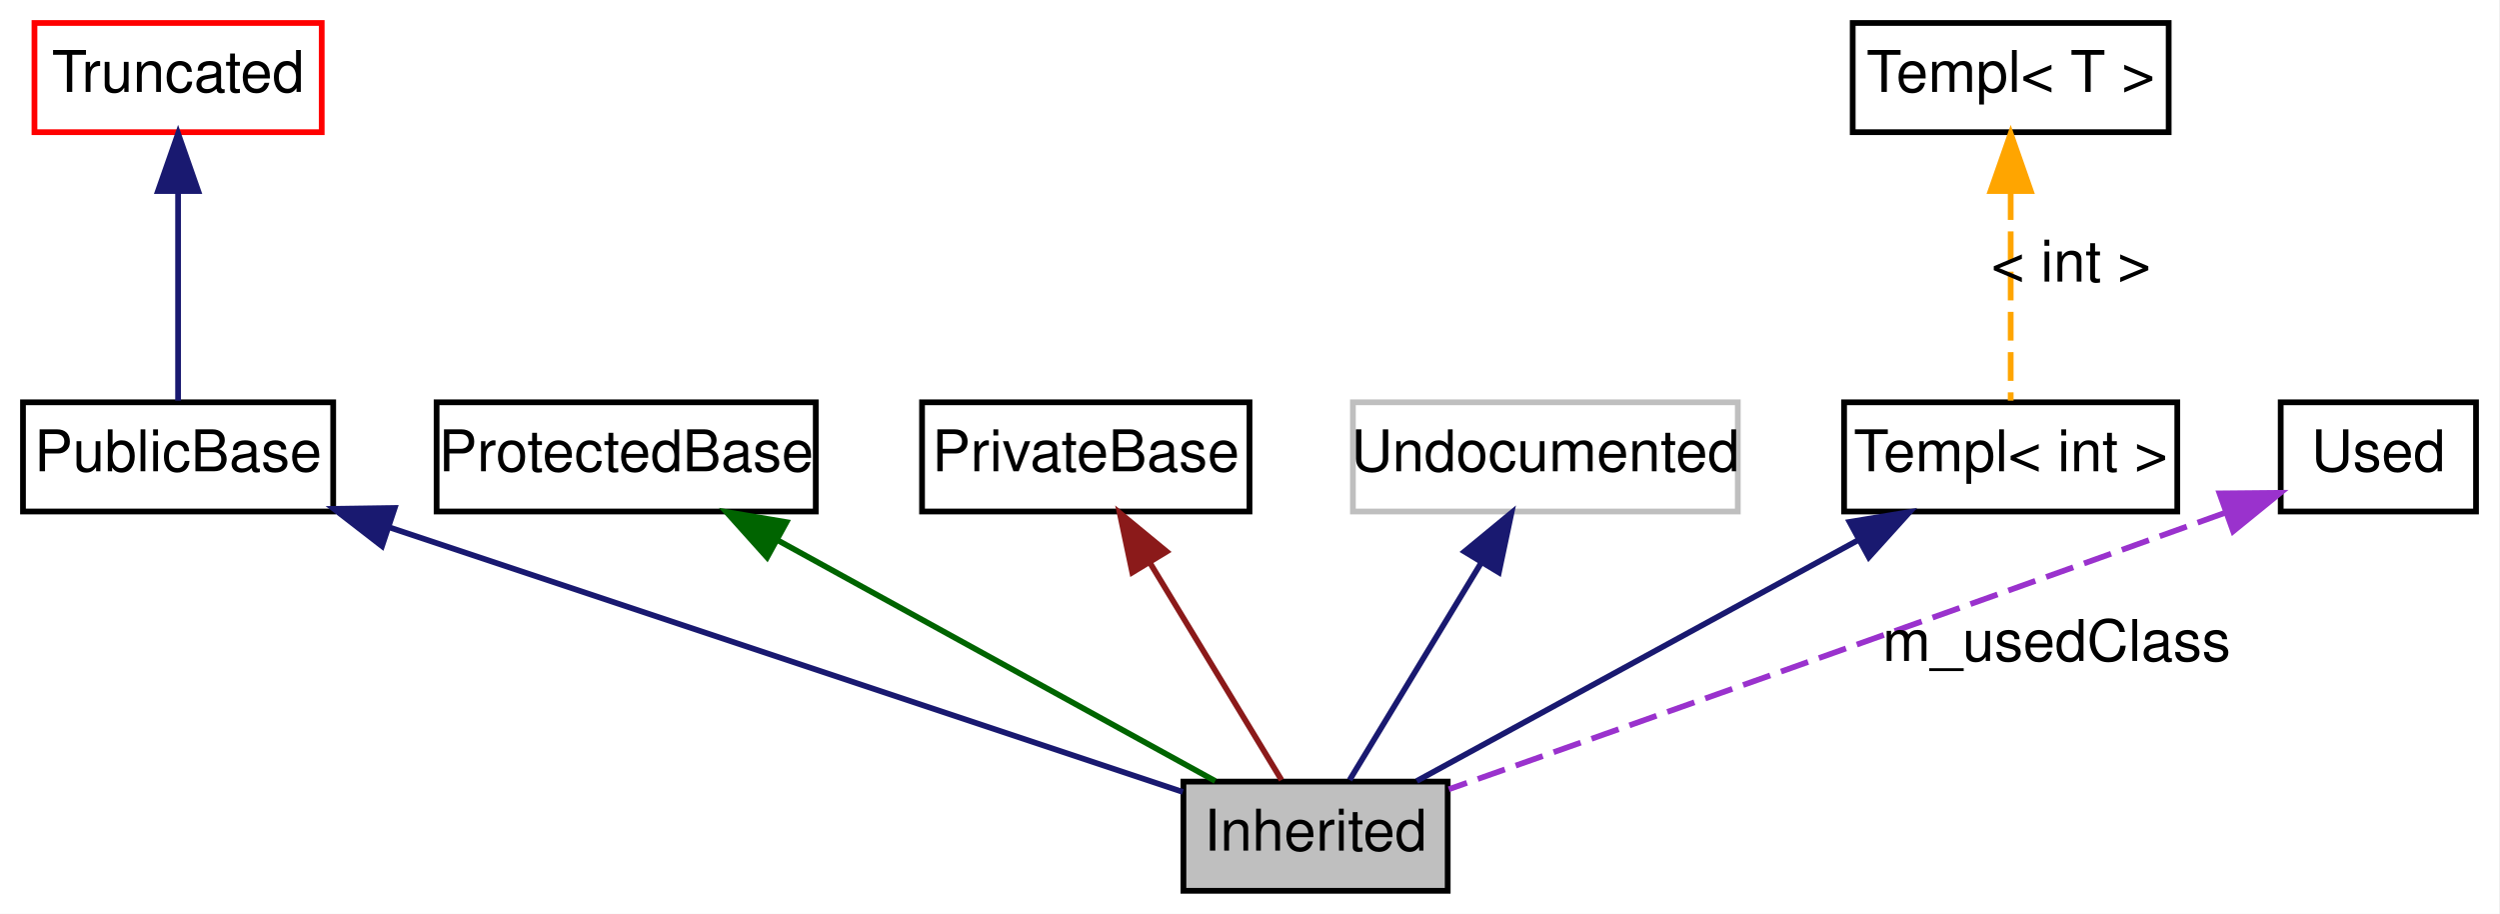
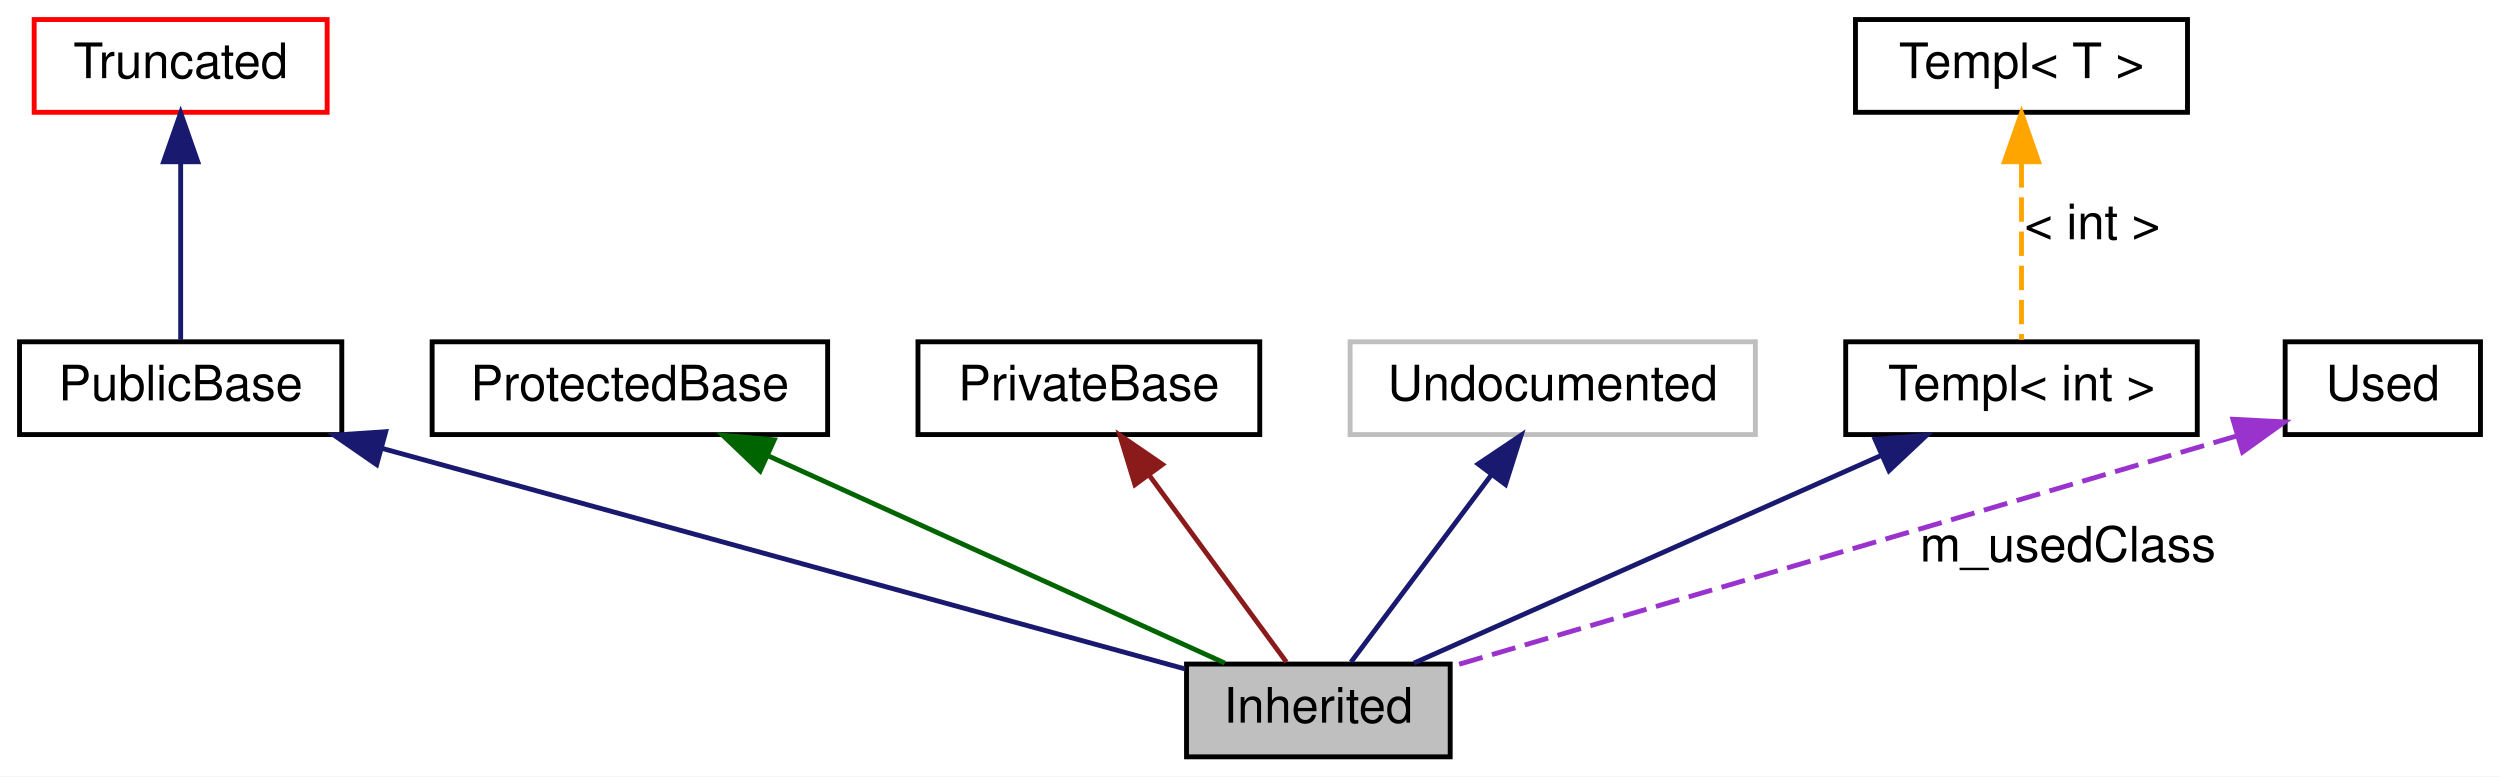
- <svg xmlns="http://www.w3.org/2000/svg" xmlns:xlink="http://www.w3.org/1999/xlink" width="435pt" height="159pt" viewBox="0.00 0.00 435.00 159.00">
+ <svg xmlns="http://www.w3.org/2000/svg" xmlns:xlink="http://www.w3.org/1999/xlink" width="512pt" height="159pt" viewBox="0.00 0.00 512.00 159.00">
  <g id="graph0" class="graph" transform="scale(1 1) rotate(0) translate(4 155)">
-     <polygon fill="#ffffff" stroke="transparent" points="-4,4 -4,-155 431,-155 431,4 -4,4" />
+     <polygon fill="white" stroke="none" points="-4,4 -4,-155 508,-155 508,4 -4,4" />
    <g id="node1" class="node">
-       <polygon fill="#bfbfbf" stroke="#000000" points="248,-19 202,-19 202,0 248,0 248,-19" />
-       <text text-anchor="middle" x="225" y="-7" font-family="Helvetica,sans-Serif" font-size="10.00" fill="#000000">Inherited</text>
+       <polygon fill="#bfbfbf" stroke="black" points="293,-19 239,-19 239,-0 293,-0 293,-19" />
+       <text text-anchor="middle" x="266" y="-7" font-family="Helvetica,sans-Serif" font-size="10.00">Inherited</text>
    </g>
    <g id="node2" class="node">
      <g id="a_node2">
        <a xlink:href="$classPublicBase.html" xlink:title="PublicBase">
-           <polygon fill="none" stroke="#000000" points="54,-85 0,-85 0,-66 54,-66 54,-85" />
-           <text text-anchor="middle" x="27" y="-73" font-family="Helvetica,sans-Serif" font-size="10.00" fill="#000000">PublicBase</text>
+           <polygon fill="none" stroke="black" points="66,-85 0,-85 0,-66 66,-66 66,-85" />
+           <text text-anchor="middle" x="33" y="-73" font-family="Helvetica,sans-Serif" font-size="10.00">PublicBase</text>
        </a>
      </g>
    </g>
    <g id="edge1" class="edge">
-       <path fill="none" stroke="#191970" d="M63.608,-63.297C104.037,-49.821 167.898,-28.534 201.901,-17.2" />
-       <polygon fill="#191970" stroke="#191970" points="62.496,-59.979 54.116,-66.461 64.71,-66.619 62.496,-59.979" />
+       <path fill="none" stroke="midnightblue" d="M74.07,-63.219C121.464,-50.201 198.076,-29.157 238.691,-18.001" />
+       <polygon fill="midnightblue" stroke="midnightblue" points="73.139,-59.845 64.423,-65.869 74.993,-66.595 73.139,-59.845" />
    </g>
    <g id="node3" class="node">
      <g id="a_node3">
        <a xlink:href="$classTruncated.html" xlink:title="Truncated">
-           <polygon fill="none" stroke="#ff0000" points="52,-151 2,-151 2,-132 52,-132 52,-151" />
-           <text text-anchor="middle" x="27" y="-139" font-family="Helvetica,sans-Serif" font-size="10.00" fill="#000000">Truncated</text>
+           <polygon fill="none" stroke="red" points="63,-151 3,-151 3,-132 63,-132 63,-151" />
+           <text text-anchor="middle" x="33" y="-139" font-family="Helvetica,sans-Serif" font-size="10.00">Truncated</text>
        </a>
      </g>
    </g>
    <g id="edge2" class="edge">
-       <path fill="none" stroke="#191970" d="M27,-121.732C27,-109.697 27,-94.847 27,-85.278" />
-       <polygon fill="#191970" stroke="#191970" points="23.5,-121.761 27,-131.762 30.5,-121.761 23.5,-121.761" />
+       <path fill="none" stroke="midnightblue" d="M33,-121.584C33,-109.625 33,-94.721 33,-85.405" />
+       <polygon fill="midnightblue" stroke="midnightblue" points="29.5,-121.869 33,-131.869 36.5,-121.869 29.5,-121.869" />
    </g>
    <g id="node4" class="node">
      <g id="a_node4">
        <a xlink:href="$classProtectedBase.html" xlink:title="ProtectedBase">
-           <polygon fill="none" stroke="#000000" points="138,-85 72,-85 72,-66 138,-66 138,-85" />
-           <text text-anchor="middle" x="105" y="-73" font-family="Helvetica,sans-Serif" font-size="10.00" fill="#000000">ProtectedBase</text>
+           <polygon fill="none" stroke="black" points="165.5,-85 84.5,-85 84.5,-66 165.5,-66 165.5,-85" />
+           <text text-anchor="middle" x="125" y="-73" font-family="Helvetica,sans-Serif" font-size="10.00">ProtectedBase</text>
        </a>
      </g>
    </g>
    <g id="edge3" class="edge">
-       <path fill="none" stroke="#006400" d="M131.394,-60.983C154.537,-48.255 187.525,-30.111 207.53,-19.108" />
-       <polygon fill="#006400" stroke="#006400" points="129.524,-58.017 122.449,-65.903 132.898,-64.151 129.524,-58.017" />
+       <path fill="none" stroke="darkgreen" d="M153.213,-61.694C181.001,-49.081 222.69,-30.158 246.835,-19.199" />
+       <polygon fill="darkgreen" stroke="darkgreen" points="151.675,-58.548 144.016,-65.869 154.568,-64.922 151.675,-58.548" />
    </g>
    <g id="node5" class="node">
      <g id="a_node5">
        <a xlink:href="$classPrivateBase.html" xlink:title="PrivateBase">
-           <polygon fill="none" stroke="#000000" points="213.5,-85 156.5,-85 156.5,-66 213.5,-66 213.5,-85" />
-           <text text-anchor="middle" x="185" y="-73" font-family="Helvetica,sans-Serif" font-size="10.00" fill="#000000">PrivateBase</text>
+           <polygon fill="none" stroke="black" points="254,-85 184,-85 184,-66 254,-66 254,-85" />
+           <text text-anchor="middle" x="219" y="-73" font-family="Helvetica,sans-Serif" font-size="10.00">PrivateBase</text>
        </a>
      </g>
    </g>
    <g id="edge4" class="edge">
-       <path fill="none" stroke="#8b1a1a" d="M196.096,-57.191C203.535,-44.918 213.038,-29.238 219.074,-19.279" />
-       <polygon fill="#8b1a1a" stroke="#8b1a1a" points="193.092,-55.395 190.902,-65.761 199.078,-59.024 193.092,-55.395" />
+       <path fill="none" stroke="#8b1a1a" d="M231.288,-57.767C240.304,-45.49 252.196,-29.297 259.46,-19.405" />
+       <polygon fill="#8b1a1a" stroke="#8b1a1a" points="228.437,-55.737 225.339,-65.869 234.079,-59.88 228.437,-55.737" />
    </g>
    <g id="node6" class="node">
-       <polygon fill="none" stroke="#bfbfbf" points="298.5,-85 231.5,-85 231.5,-66 298.5,-66 298.5,-85" />
-       <text text-anchor="middle" x="265" y="-73" font-family="Helvetica,sans-Serif" font-size="10.00" fill="#000000">Undocumented</text>
+       <polygon fill="none" stroke="#bfbfbf" points="355.5,-85 272.5,-85 272.5,-66 355.5,-66 355.5,-85" />
+       <text text-anchor="middle" x="314" y="-73" font-family="Helvetica,sans-Serif" font-size="10.00">Undocumented</text>
    </g>
    <g id="edge5" class="edge">
-       <path fill="none" stroke="#191970" d="M253.904,-57.191C246.465,-44.918 236.962,-29.238 230.926,-19.279" />
-       <polygon fill="#191970" stroke="#191970" points="250.922,-59.024 259.098,-65.761 256.908,-55.395 250.922,-59.024" />
+       <path fill="none" stroke="midnightblue" d="M301.45,-57.767C292.243,-45.49 280.098,-29.297 272.679,-19.405" />
+       <polygon fill="midnightblue" stroke="midnightblue" points="298.726,-59.969 307.527,-65.869 304.326,-55.769 298.726,-59.969" />
    </g>
    <g id="node7" class="node">
      <g id="a_node7">
        <a xlink:href="$classTempl.html" xlink:title="Templ&lt; int &gt;">
-           <polygon fill="none" stroke="#000000" points="375,-85 317,-85 317,-66 375,-66 375,-85" />
-           <text text-anchor="middle" x="346" y="-73" font-family="Helvetica,sans-Serif" font-size="10.00" fill="#000000">Templ&lt; int &gt;</text>
+           <polygon fill="none" stroke="black" points="446,-85 374,-85 374,-66 446,-66 446,-85" />
+           <text text-anchor="middle" x="410" y="-73" font-family="Helvetica,sans-Serif" font-size="10.00">Templ&lt; int &gt;</text>
        </a>
      </g>
    </g>
    <g id="edge6" class="edge">
-       <path fill="none" stroke="#191970" d="M319.386,-60.983C296.05,-48.255 262.788,-30.111 242.616,-19.108" />
-       <polygon fill="#191970" stroke="#191970" points="317.951,-64.187 328.406,-65.903 321.303,-58.042 317.951,-64.187" />
+       <path fill="none" stroke="midnightblue" d="M381.186,-61.694C352.807,-49.081 310.231,-30.158 285.573,-19.199" />
+       <polygon fill="midnightblue" stroke="midnightblue" points="380.02,-65.006 390.58,-65.869 382.863,-58.609 380.02,-65.006" />
    </g>
    <g id="node8" class="node">
      <g id="a_node8">
        <a xlink:href="$classTempl.html" xlink:title="Templ&lt; T &gt;">
-           <polygon fill="none" stroke="#000000" points="373.5,-151 318.5,-151 318.5,-132 373.5,-132 373.5,-151" />
-           <text text-anchor="middle" x="346" y="-139" font-family="Helvetica,sans-Serif" font-size="10.00" fill="#000000">Templ&lt; T &gt;</text>
+           <polygon fill="none" stroke="black" points="444,-151 376,-151 376,-132 444,-132 444,-151" />
+           <text text-anchor="middle" x="410" y="-139" font-family="Helvetica,sans-Serif" font-size="10.00">Templ&lt; T &gt;</text>
        </a>
      </g>
    </g>
    <g id="edge7" class="edge">
-       <path fill="none" stroke="#ffa500" stroke-dasharray="5,2" d="M346,-121.732C346,-109.697 346,-94.847 346,-85.278" />
-       <polygon fill="#ffa500" stroke="#ffa500" points="342.5,-121.761 346,-131.762 349.5,-121.761 342.5,-121.761" />
-       <text text-anchor="middle" x="356.5" y="-106" font-family="Helvetica,sans-Serif" font-size="10.00" fill="#000000">&lt; int &gt;</text>
+       <path fill="none" stroke="orange" stroke-dasharray="5,2" d="M410,-121.584C410,-109.625 410,-94.721 410,-85.405" />
+       <polygon fill="orange" stroke="orange" points="406.5,-121.869 410,-131.869 413.5,-121.869 406.5,-121.869" />
+       <text text-anchor="middle" x="424.5" y="-106" font-family="Helvetica,sans-Serif" font-size="10.00">&lt; int &gt;</text>
    </g>
    <g id="node9" class="node">
      <g id="a_node9">
        <a xlink:href="$classUsed.html" xlink:title="Used">
-           <polygon fill="none" stroke="#000000" points="427,-85 393,-85 393,-66 427,-66 427,-85" />
-           <text text-anchor="middle" x="410" y="-73" font-family="Helvetica,sans-Serif" font-size="10.00" fill="#000000">Used</text>
+           <polygon fill="none" stroke="black" points="504,-85 464,-85 464,-66 504,-66 504,-85" />
+           <text text-anchor="middle" x="484" y="-73" font-family="Helvetica,sans-Serif" font-size="10.00">Used</text>
        </a>
      </g>
    </g>
    <g id="edge8" class="edge">
-       <path fill="none" stroke="#9a32cd" stroke-dasharray="5,2" d="M383.24,-65.747C329.441,-46.381 277.423,-27.98 248.195,-17.67" />
-       <polygon fill="#9a32cd" stroke="#9a32cd" points="382.351,-69.147 392.945,-69.244 384.724,-62.561 382.351,-69.147" />
-       <text text-anchor="middle" x="354" y="-40" font-family="Helvetica,sans-Serif" font-size="10.00" fill="#000000">m_usedClass</text>
+       <path fill="none" stroke="#9a32cd" stroke-dasharray="5,2" d="M454.106,-65.724C411.551,-53.231 334.132,-30.502 293.142,-18.468" />
+       <polygon fill="#9a32cd" stroke="#9a32cd" points="453.301,-69.135 463.882,-68.594 455.273,-62.419 453.301,-69.135" />
+       <text text-anchor="middle" x="419.5" y="-40" font-family="Helvetica,sans-Serif" font-size="10.00">m_usedClass</text>
    </g>
  </g>
</svg>
